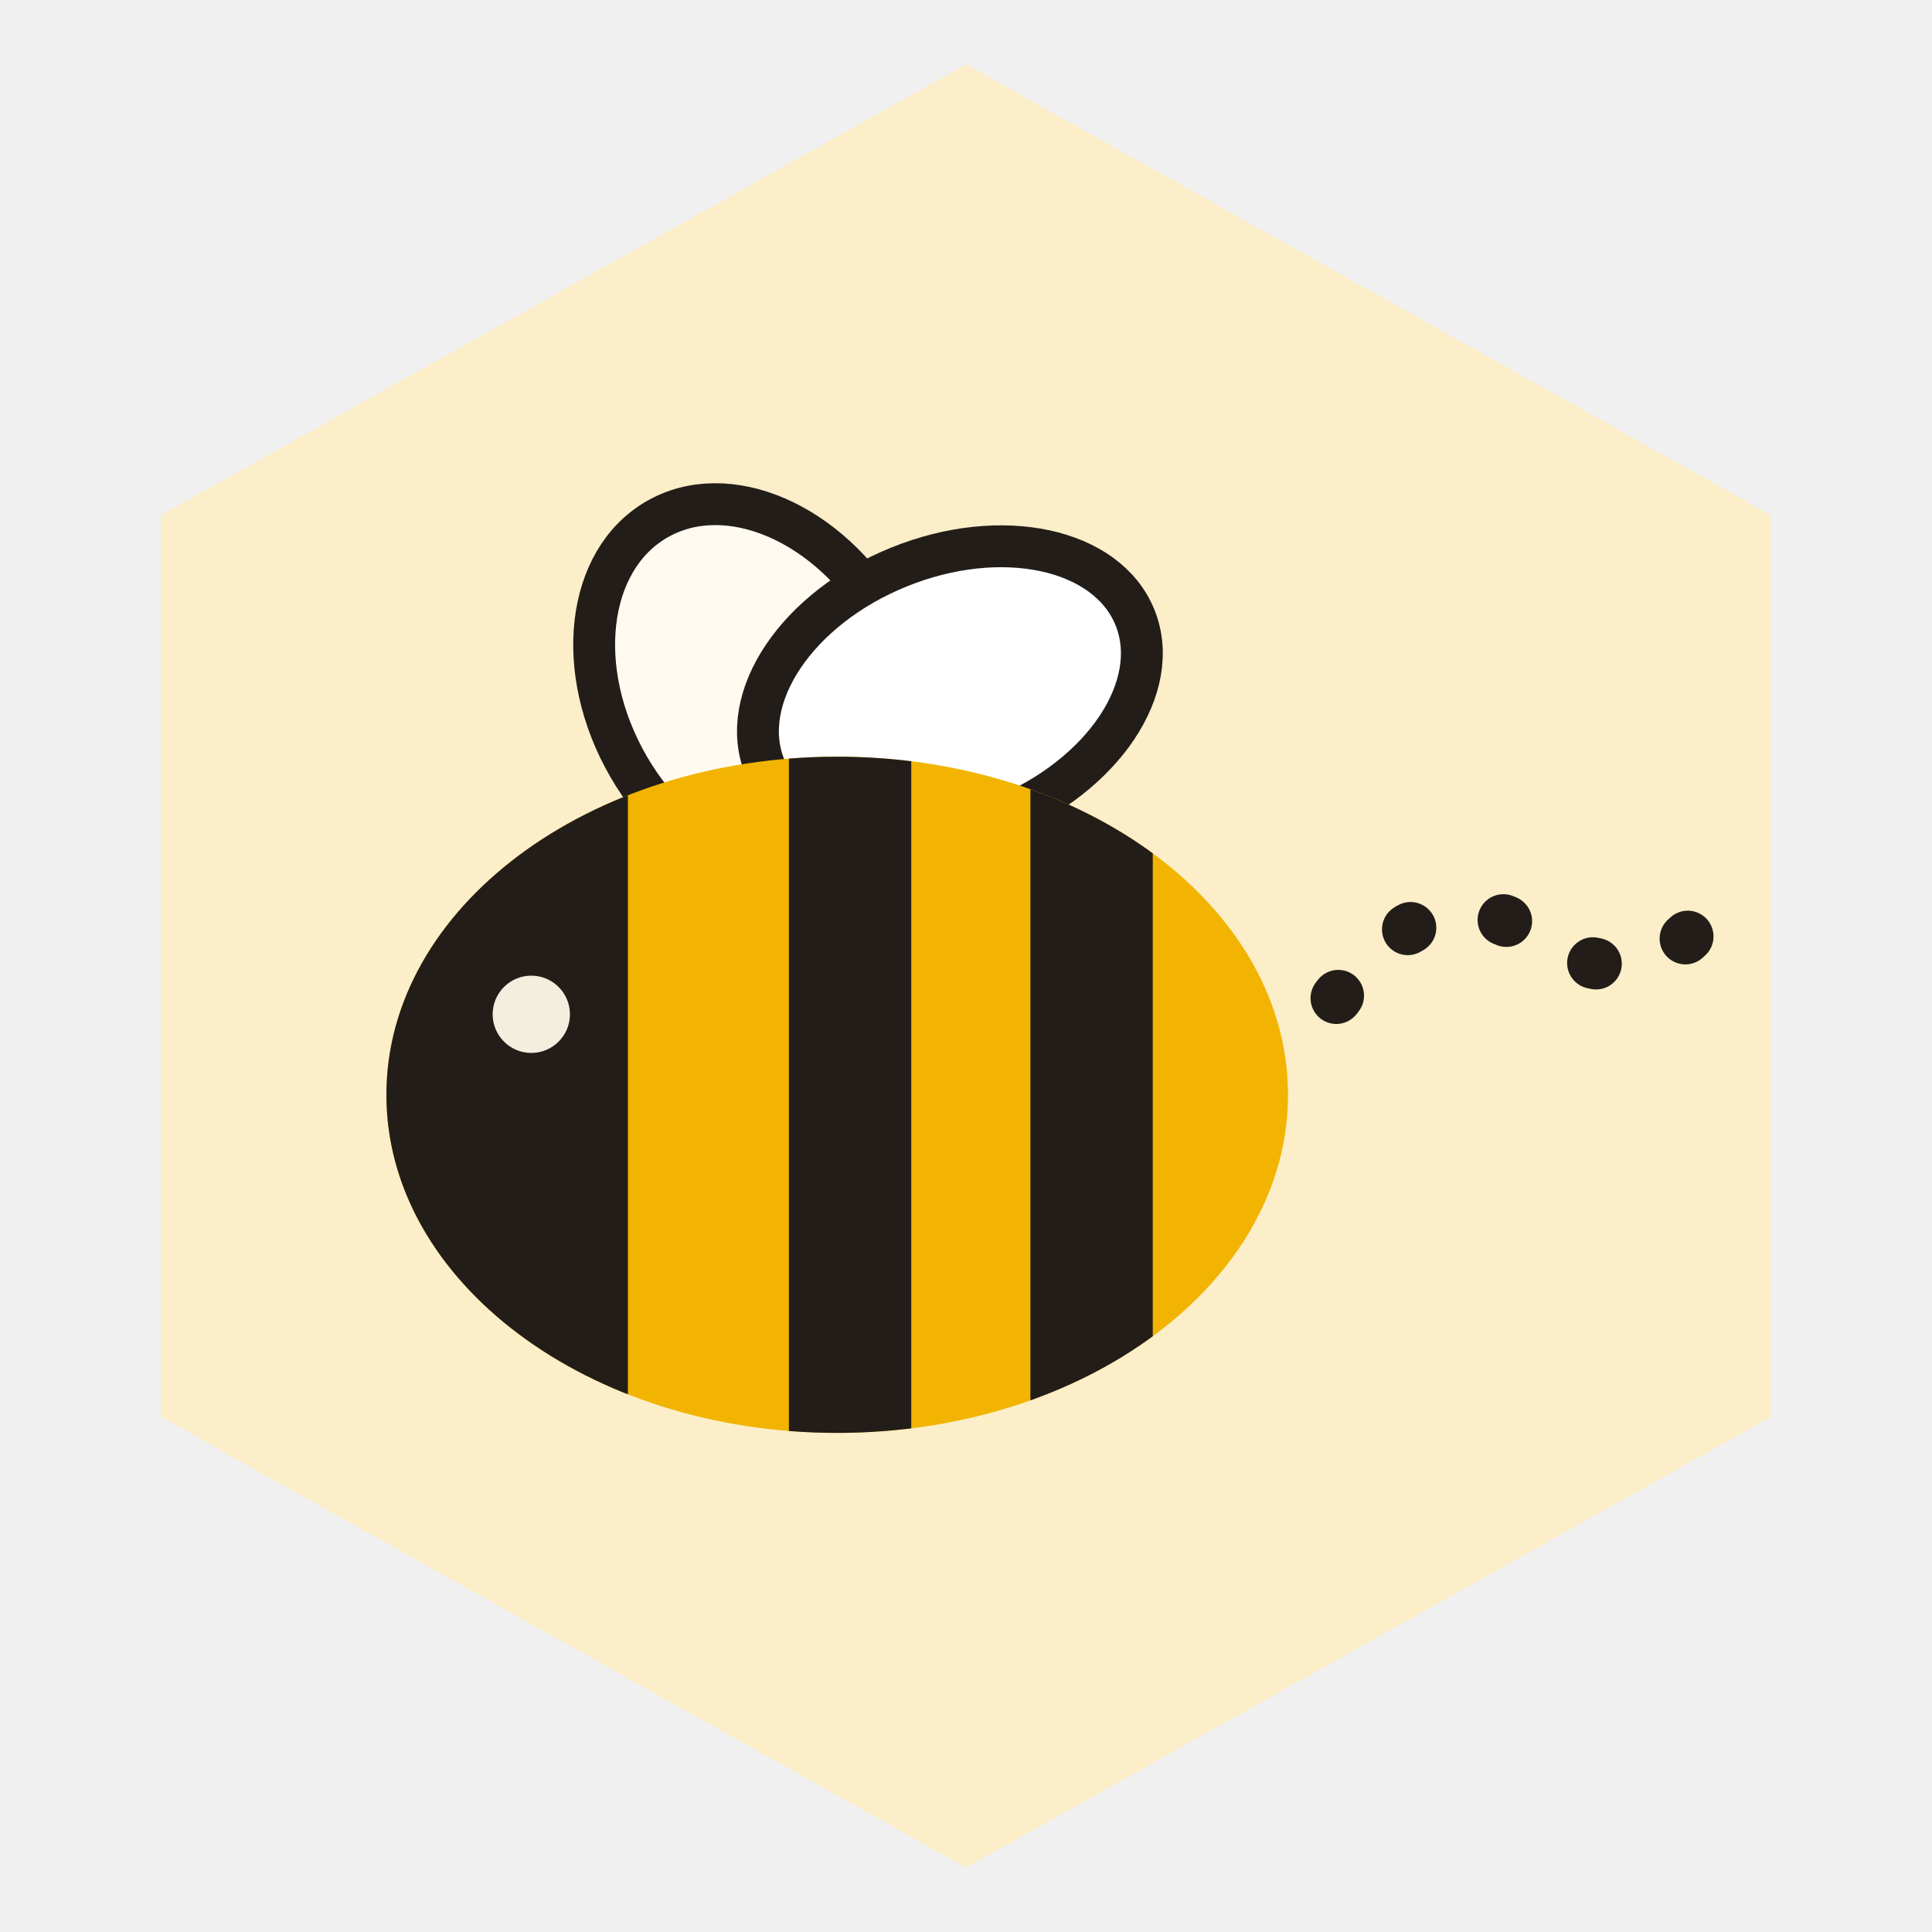
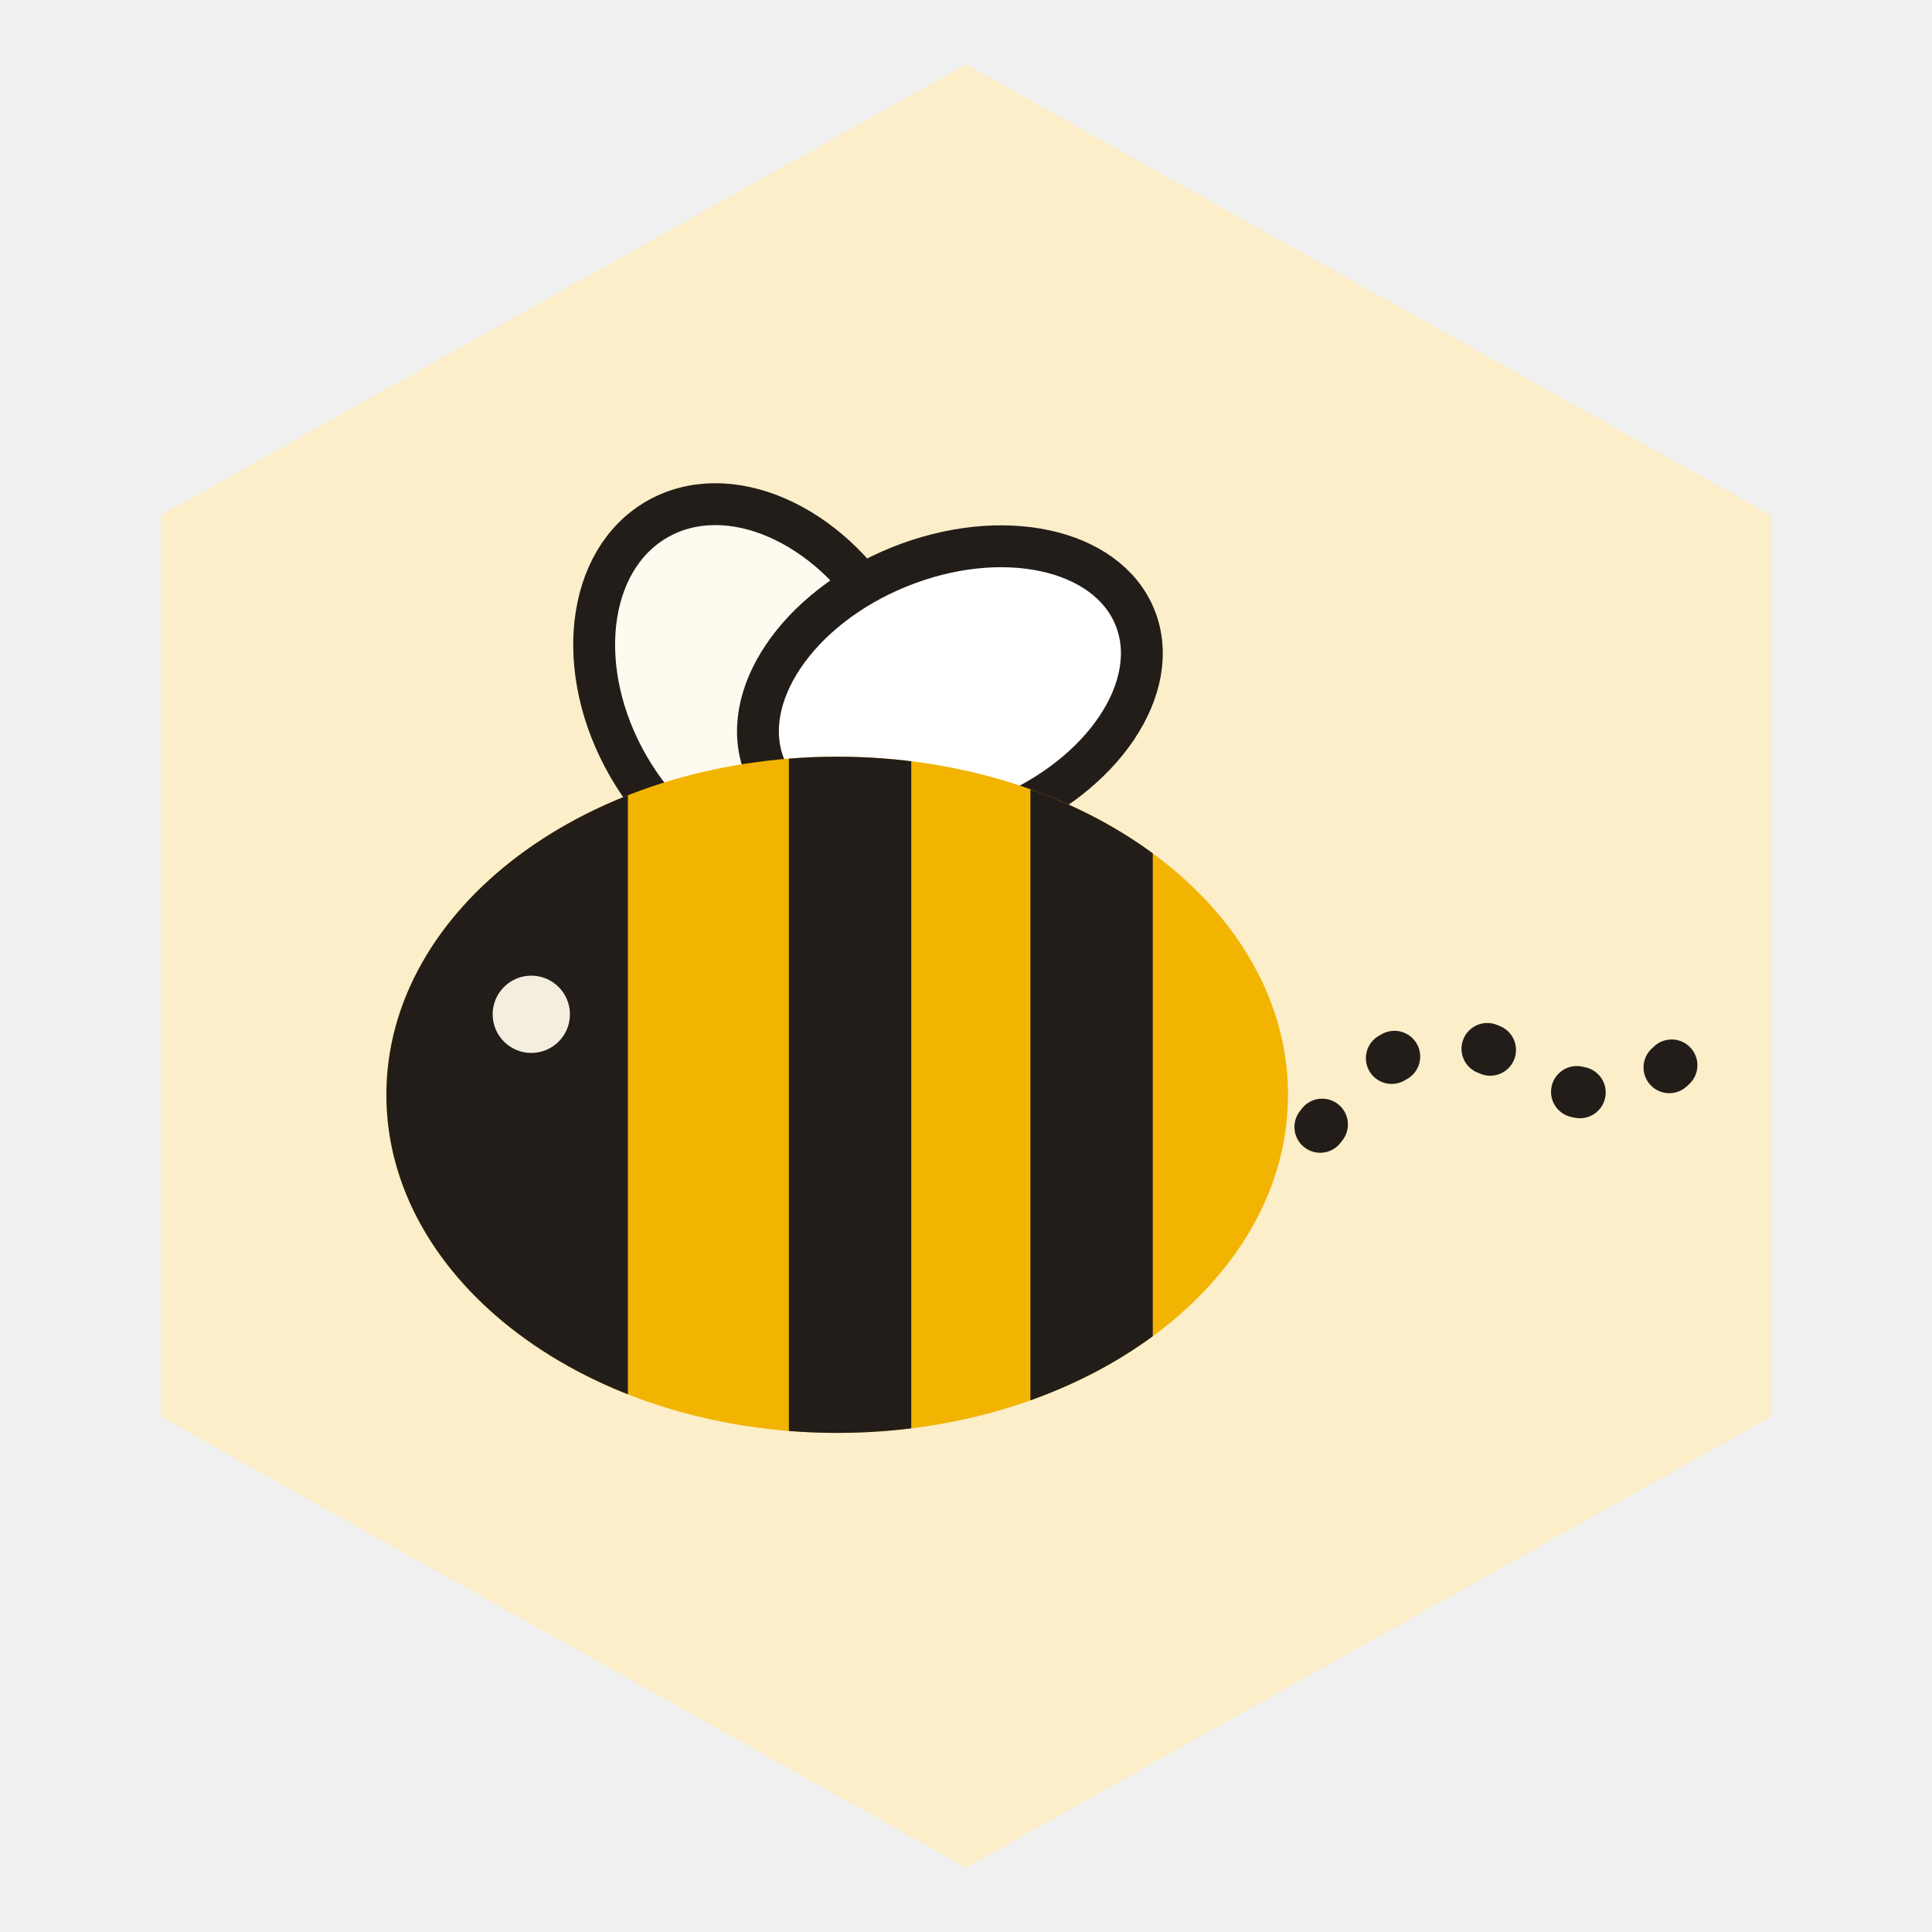
<svg xmlns="http://www.w3.org/2000/svg" viewBox="0 0 60 60">
  <polygon points="30,2 55,16 55,44 30,58 5,44 5,16" fill="#FBEEC8" />
  <clipPath id="bb">
    <ellipse cx="26" cy="34" rx="14" ry="10.5" />
  </clipPath>
-   <path d="M41.5 31 q3 -4 6 -2 t5 0" fill="none" stroke="#221D19" stroke-width="1.6" stroke-linecap="round" stroke-dasharray="0.1 3" />
+   <path d="M41 35 q3 -4 6 -2 t5 0" fill="none" stroke="#221D19" stroke-width="1.6" stroke-linecap="round" stroke-dasharray="0.1 3" />
  <ellipse cx="23.5" cy="21.5" rx="4.6" ry="6.2" transform="rotate(-30 23.5 21.5)" fill="#FFFFFF" fill-opacity=".7" stroke="#221D19" stroke-width="1.3" />
  <ellipse cx="29.5" cy="21.5" rx="6.2" ry="4.2" transform="rotate(-22 29.5 21.5)" fill="#FFFFFF" stroke="#221D19" stroke-width="1.3" />
  <g clip-path="url(#bb)">
    <rect x="10" y="22" width="32" height="24" fill="#F2B400" />
    <rect x="10" y="22" width="9.5" height="24" fill="#221D19" />
    <rect x="24.5" y="22" width="3.8" height="24" fill="#221D19" />
    <rect x="32" y="22" width="3.8" height="24" fill="#221D19" />
  </g>
  <circle cx="16.5" cy="31.5" r="1.2" fill="#F4EEDF" />
</svg>
